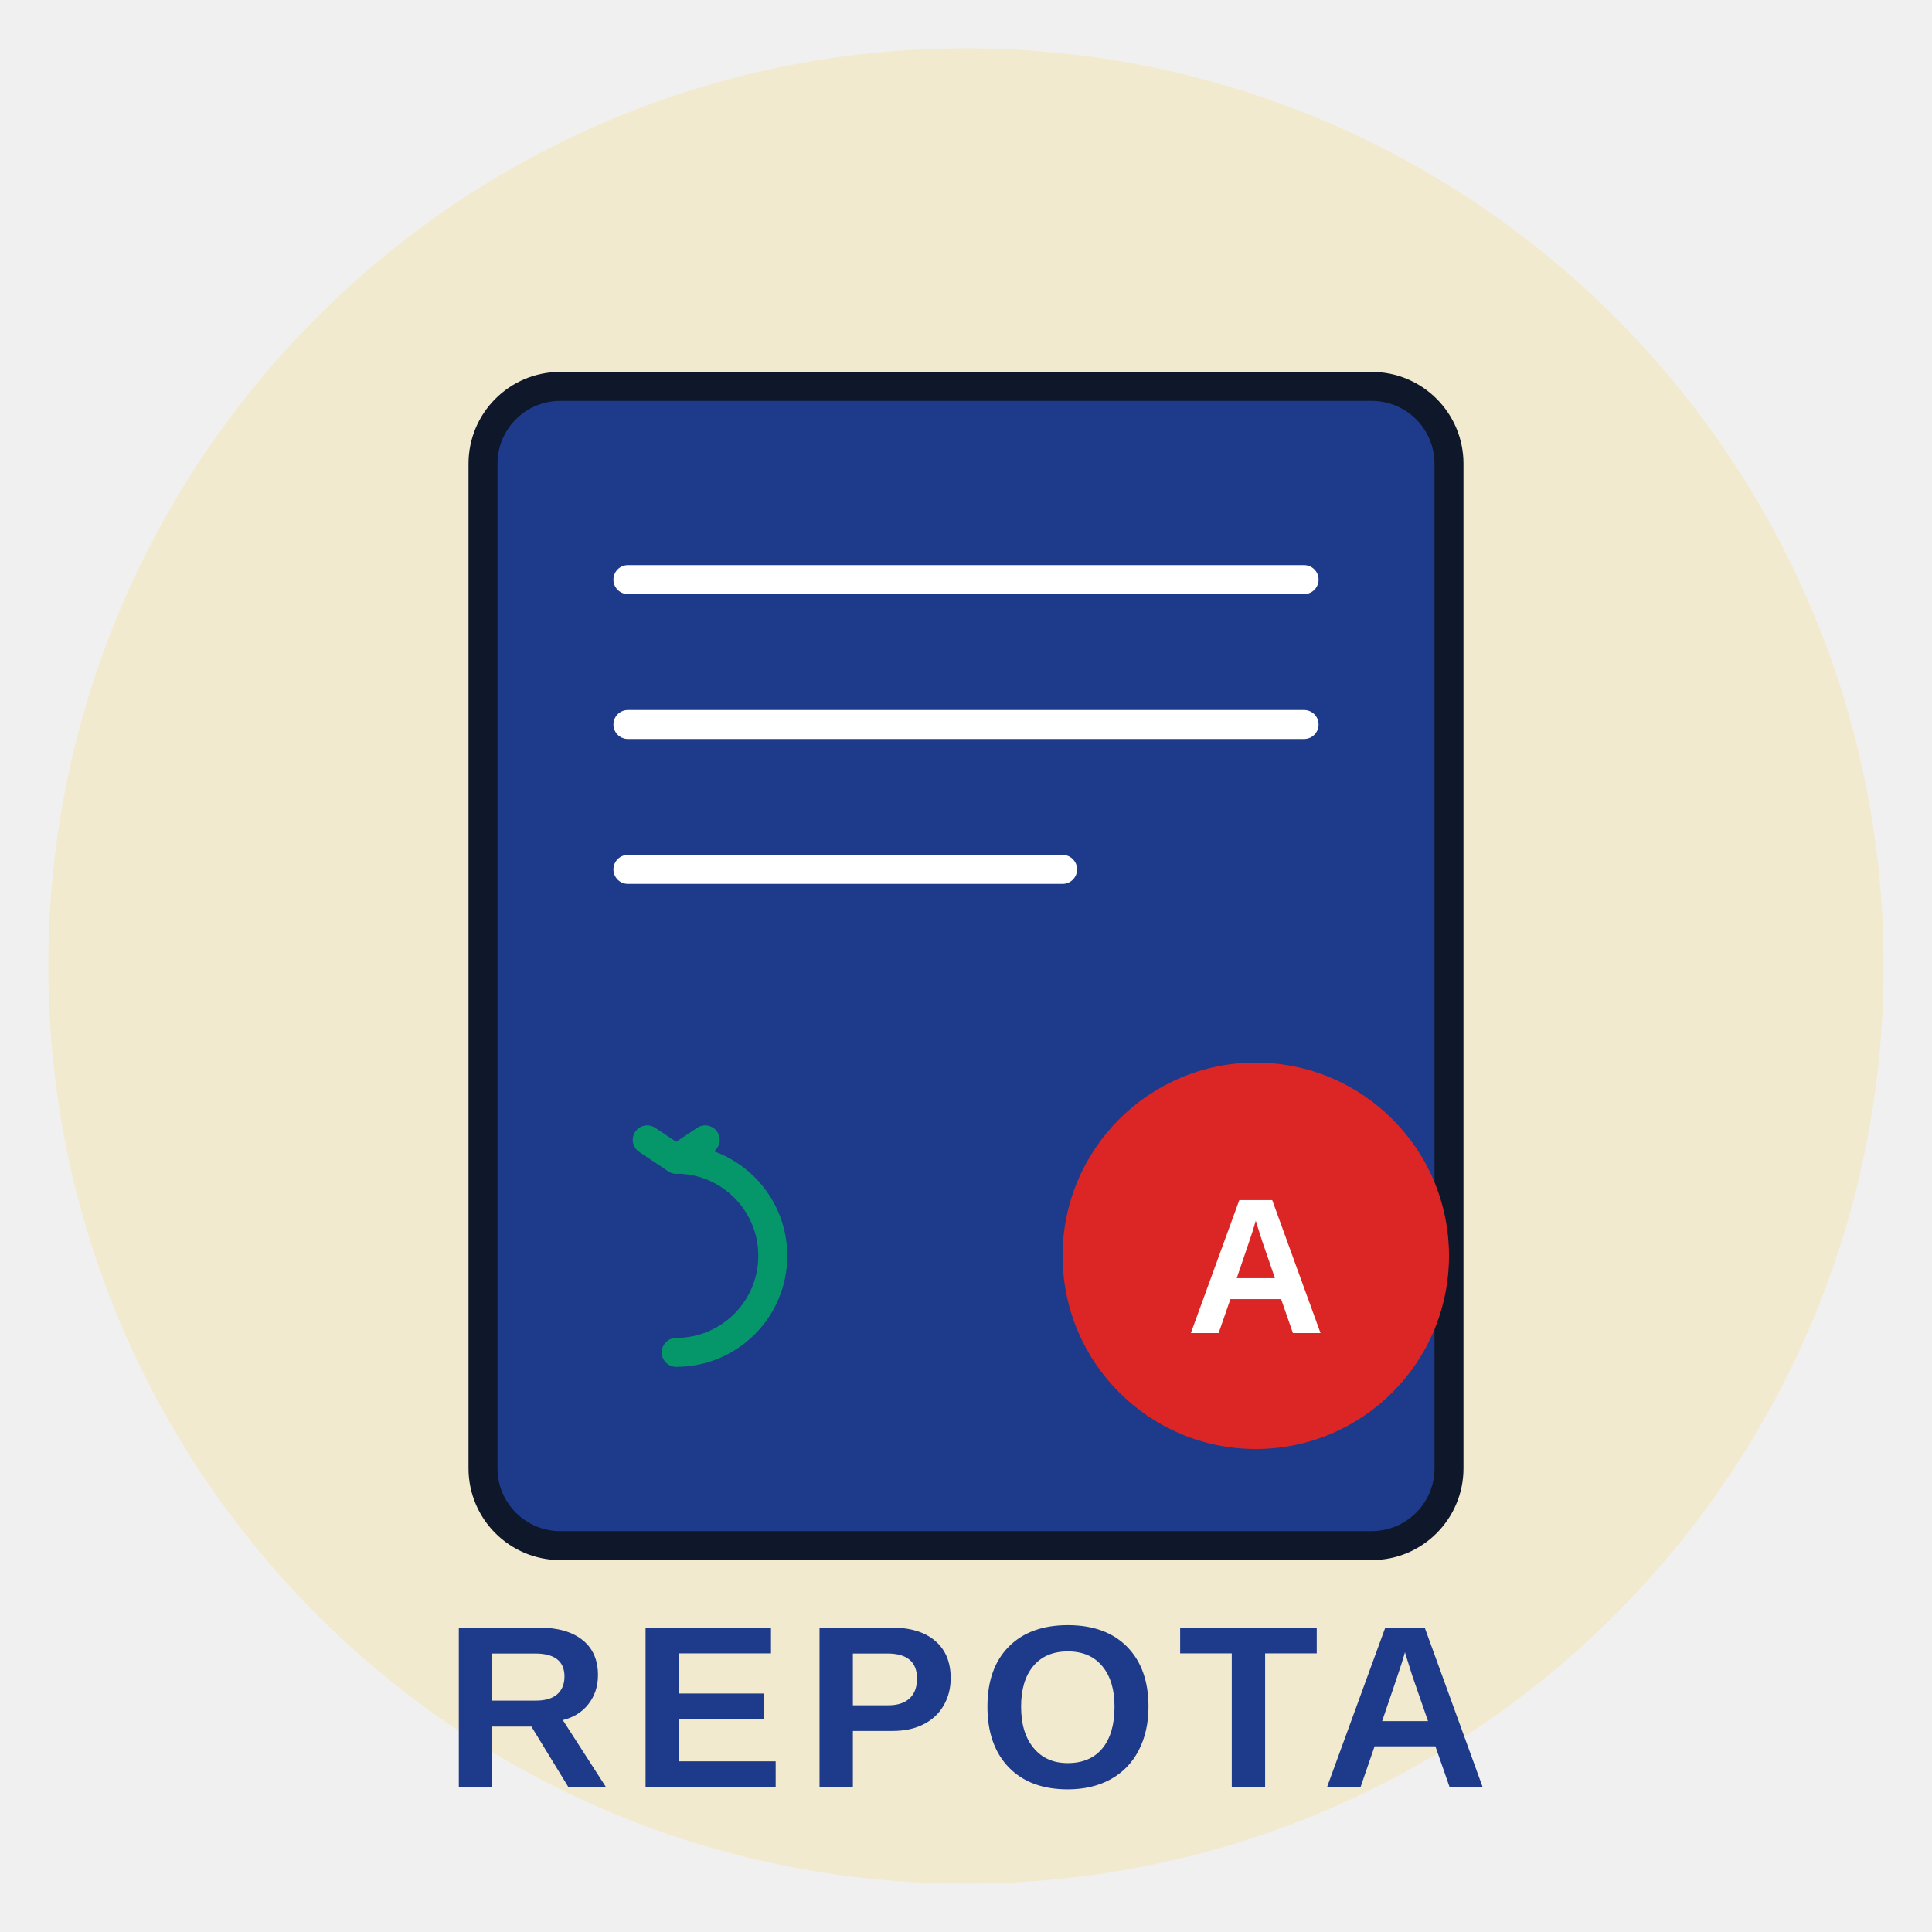
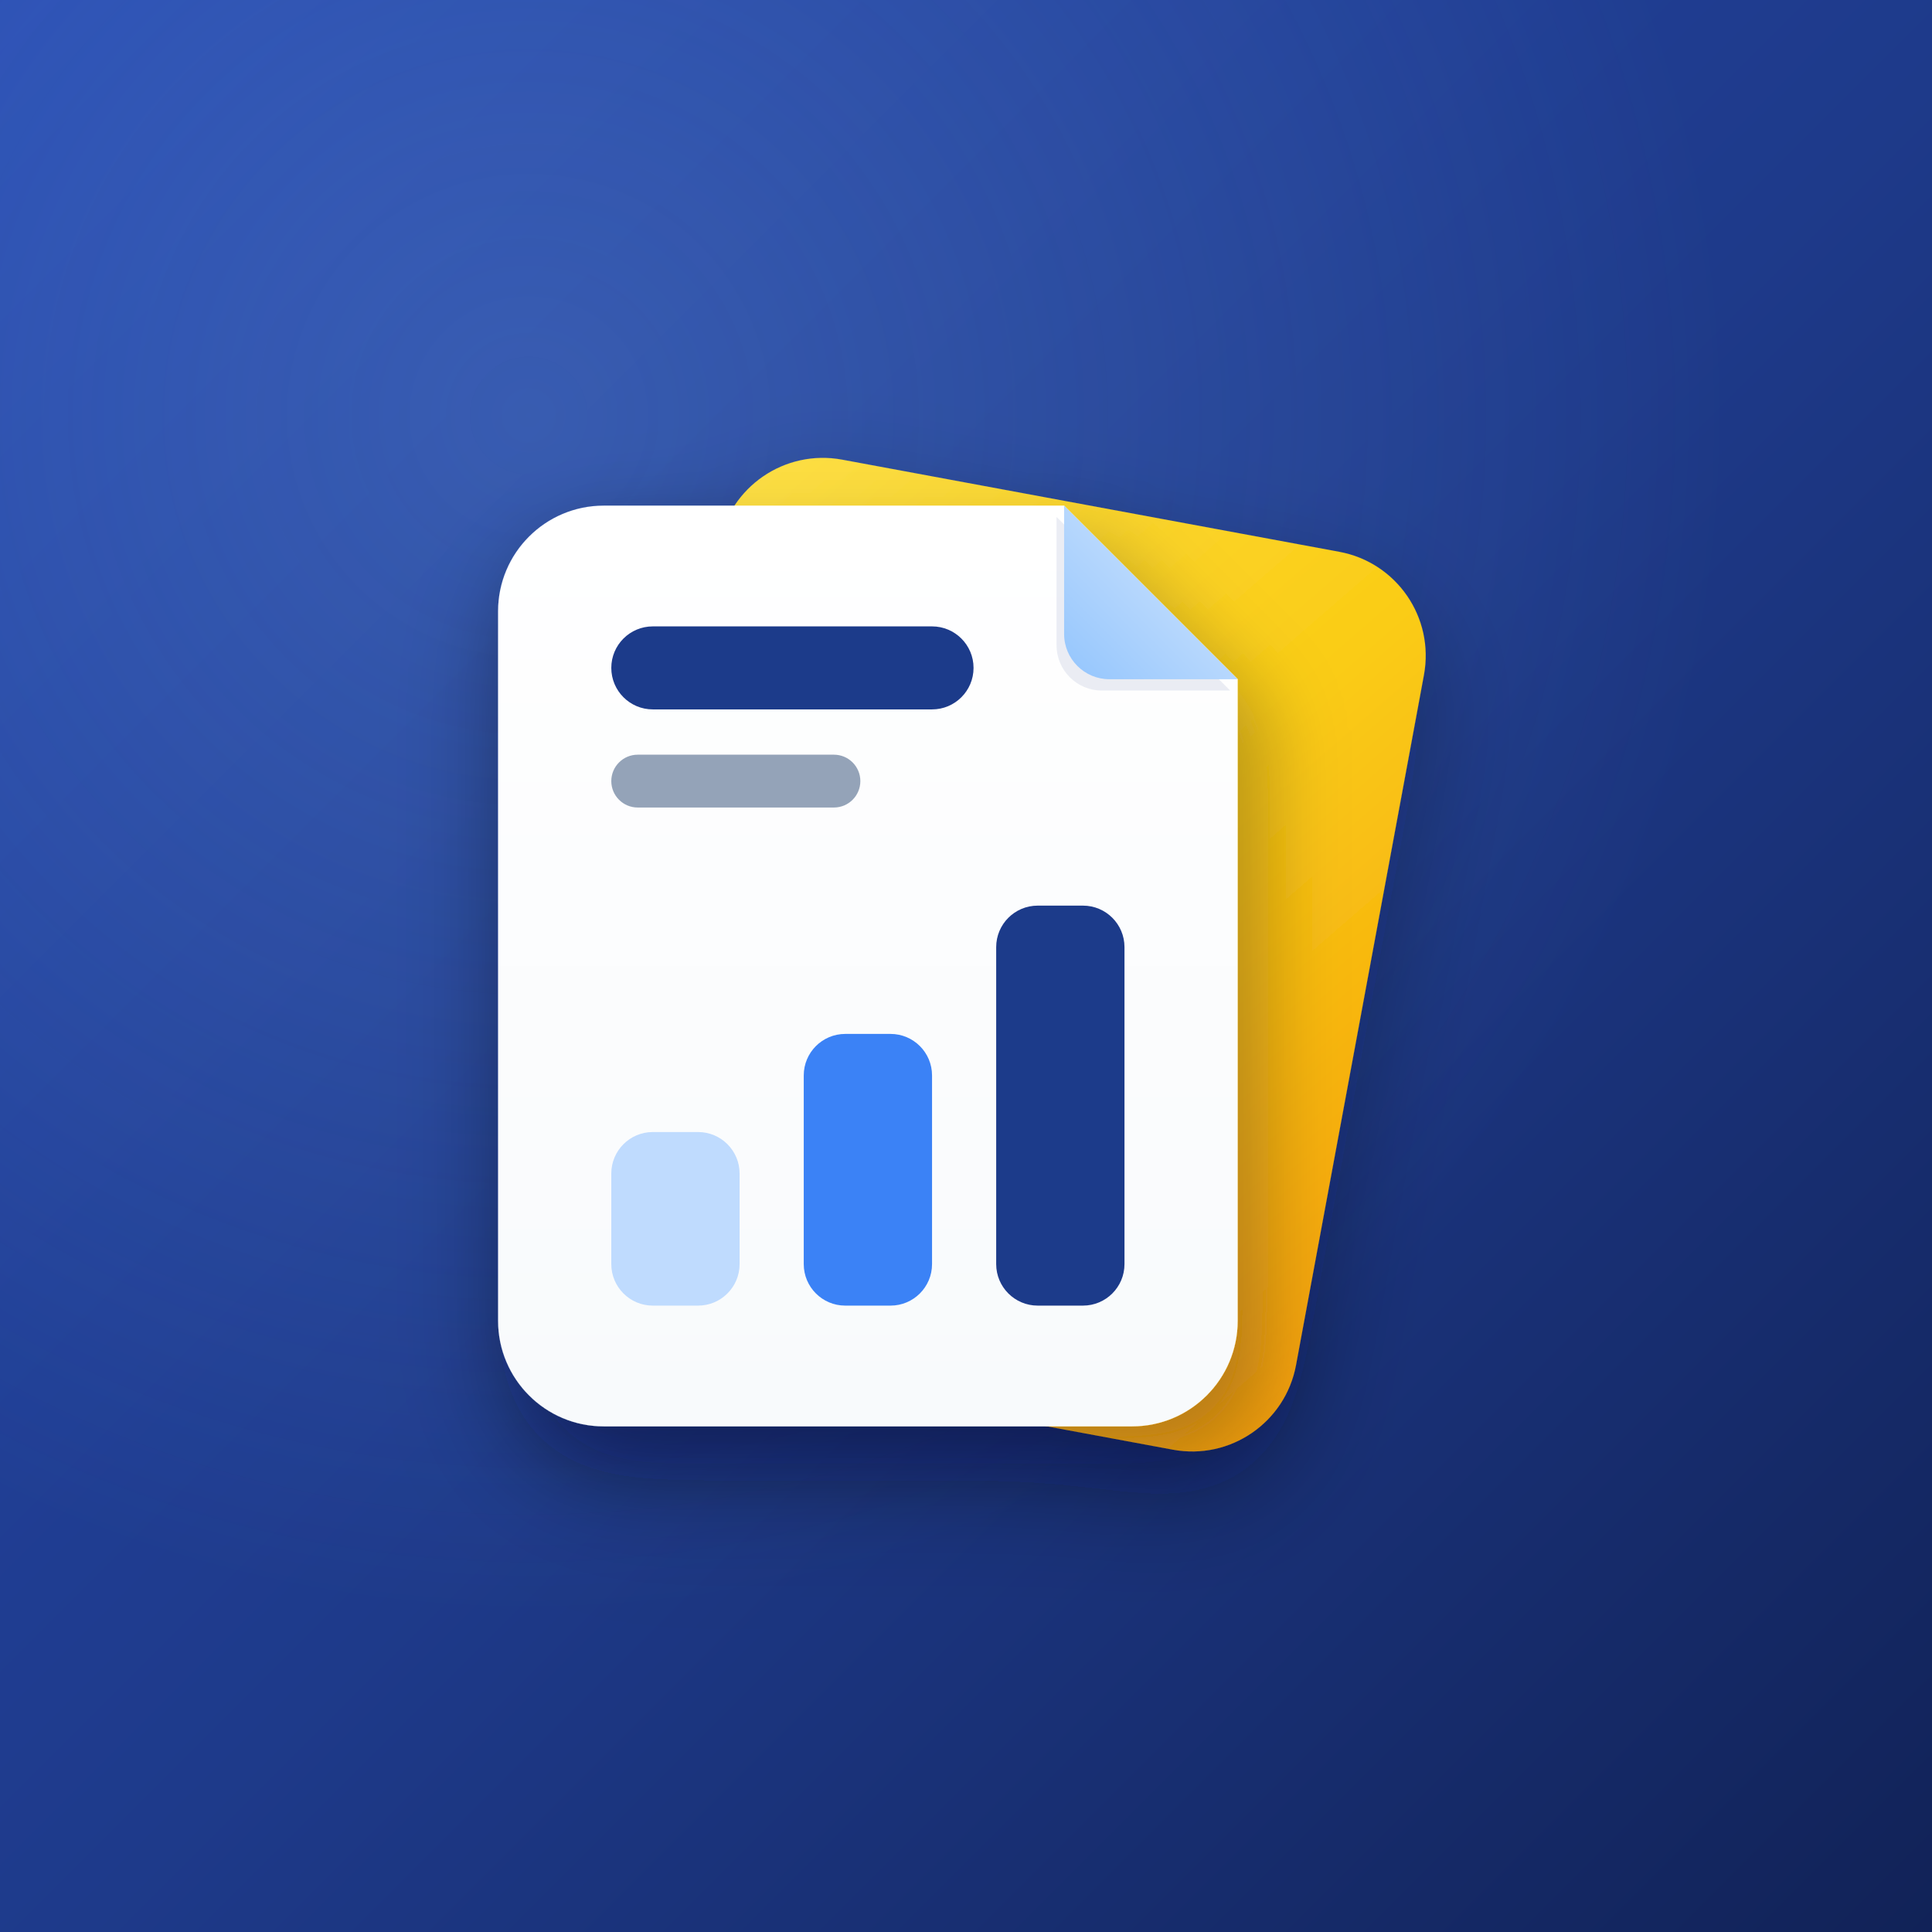
- <svg xmlns="http://www.w3.org/2000/svg" viewBox="0 0 200 200" fill="none">
-   <circle cx="100" cy="100" r="95" fill="#FCD34D" opacity="0.2" />
-   <rect x="50" y="40" width="100" height="120" rx="8" fill="#1E3A8A" stroke="#0F172A" stroke-width="3" />
-   <line x1="65" y1="60" x2="135" y2="60" stroke="white" stroke-width="3" stroke-linecap="round" />
-   <line x1="65" y1="75" x2="135" y2="75" stroke="white" stroke-width="3" stroke-linecap="round" />
-   <line x1="65" y1="90" x2="110" y2="90" stroke="white" stroke-width="3" stroke-linecap="round" />
-   <circle cx="130" cy="130" r="20" fill="#DC2626" />
-   <text x="130" y="138" text-anchor="middle" fill="white" font-size="20" font-weight="bold" font-family="Arial, sans-serif">A</text>
-   <g transform="translate(70, 130)">
-     <path d="M 0,-10 A 10,10 0 1,1 0,10" stroke="#059669" stroke-width="3" fill="none" stroke-linecap="round" />
-     <path d="M -3,-12 L 0,-10 L 3,-12" stroke="#059669" stroke-width="3" fill="none" stroke-linecap="round" stroke-linejoin="round" />
+ <svg xmlns="http://www.w3.org/2000/svg" viewBox="0 0 512 512" fill="none">
+   <defs>
+     <linearGradient id="repota-bg" x1="0" y1="0" x2="1" y2="1">
+       <stop offset="0%" stop-color="#2549B0" />
+       <stop offset="52%" stop-color="#1E3A8A" />
+       <stop offset="100%" stop-color="#112257" />
+     </linearGradient>
+     <radialGradient id="repota-glow" cx="50%" cy="50%" r="50%">
+       <stop offset="0%" stop-color="#93C5FD" stop-opacity="0.20" />
+       <stop offset="100%" stop-color="#93C5FD" stop-opacity="0" />
+     </radialGradient>
+     <linearGradient id="repota-gold" x1="0" y1="0" x2="1" y2="1">
+       <stop offset="0%" stop-color="#FDE047" />
+       <stop offset="50%" stop-color="#FACC15" />
+       <stop offset="100%" stop-color="#F59E0B" />
+     </linearGradient>
+     <linearGradient id="repota-paper" x1="0" y1="0" x2="0" y2="1">
+       <stop offset="0%" stop-color="#FFFFFF" />
+       <stop offset="100%" stop-color="#F8FAFC" />
+     </linearGradient>
+     <linearGradient id="repota-fold" x1="0" y1="1" x2="1" y2="0">
+       <stop offset="0%" stop-color="#93C5FD" />
+       <stop offset="100%" stop-color="#DBEAFE" />
+     </linearGradient>
+     <filter id="repota-stack-shadow" x="-15%" y="-15%" width="135%" height="135%">
+       <feDropShadow dx="0" dy="12" stdDeviation="14" flood-color="#050C22" flood-opacity="0.30" />
+     </filter>
+     <filter id="repota-card-shadow" x="-15%" y="-15%" width="140%" height="140%">
+       <feDropShadow dx="8" dy="10" stdDeviation="10" flood-color="#091229" flood-opacity="0.26" />
+     </filter>
+   </defs>
+   <rect width="512" height="512" fill="url(#repota-bg)" />
+   <circle cx="140" cy="110" r="320" fill="url(#repota-glow)" />
+   <g id="repota-artwork" filter="url(#repota-stack-shadow)">
+     <g transform="rotate(10.5 267 253)">
+       <rect x="172" y="132" width="190" height="242" rx="28" fill="url(#repota-gold)" />
+     </g>
+     <path fill="url(#repota-paper)" filter="url(#repota-card-shadow)" d="M 160 134 H 282 L 328 180 V 350 A 28 28 0 0 1 300 378 H 160 A 28 28 0 0 1 132 350 V 162 A 28 28 0 0 1 160 134 Z" />
+     <path fill="#1E3A8A" opacity="0.09" d="M 280 137 V 171 A 12 12 0 0 0 292 183 H 326 Z" />
+     <path fill="url(#repota-fold)" d="M 282 134 V 168 A 12 12 0 0 0 294 180 H 328 Z" />
+     <rect x="162" y="166" width="96" height="22" rx="11" fill="#1E3A8A" />
+     <rect x="162" y="200" width="66" height="14" rx="7" fill="#94A3B8" />
+     <rect x="162" y="300" width="34" height="46" rx="11" fill="#BFDBFE" />
+     <rect x="213" y="274" width="34" height="72" rx="11" fill="#3B82F6" />
+     <rect x="264" y="240" width="34" height="106" rx="11" fill="#1E3A8A" />
  </g>
-   <text x="100" y="185" text-anchor="middle" fill="#1E3A8A" font-size="24" font-weight="900" font-family="Arial, sans-serif" letter-spacing="2">REPOTA</text>
</svg>
